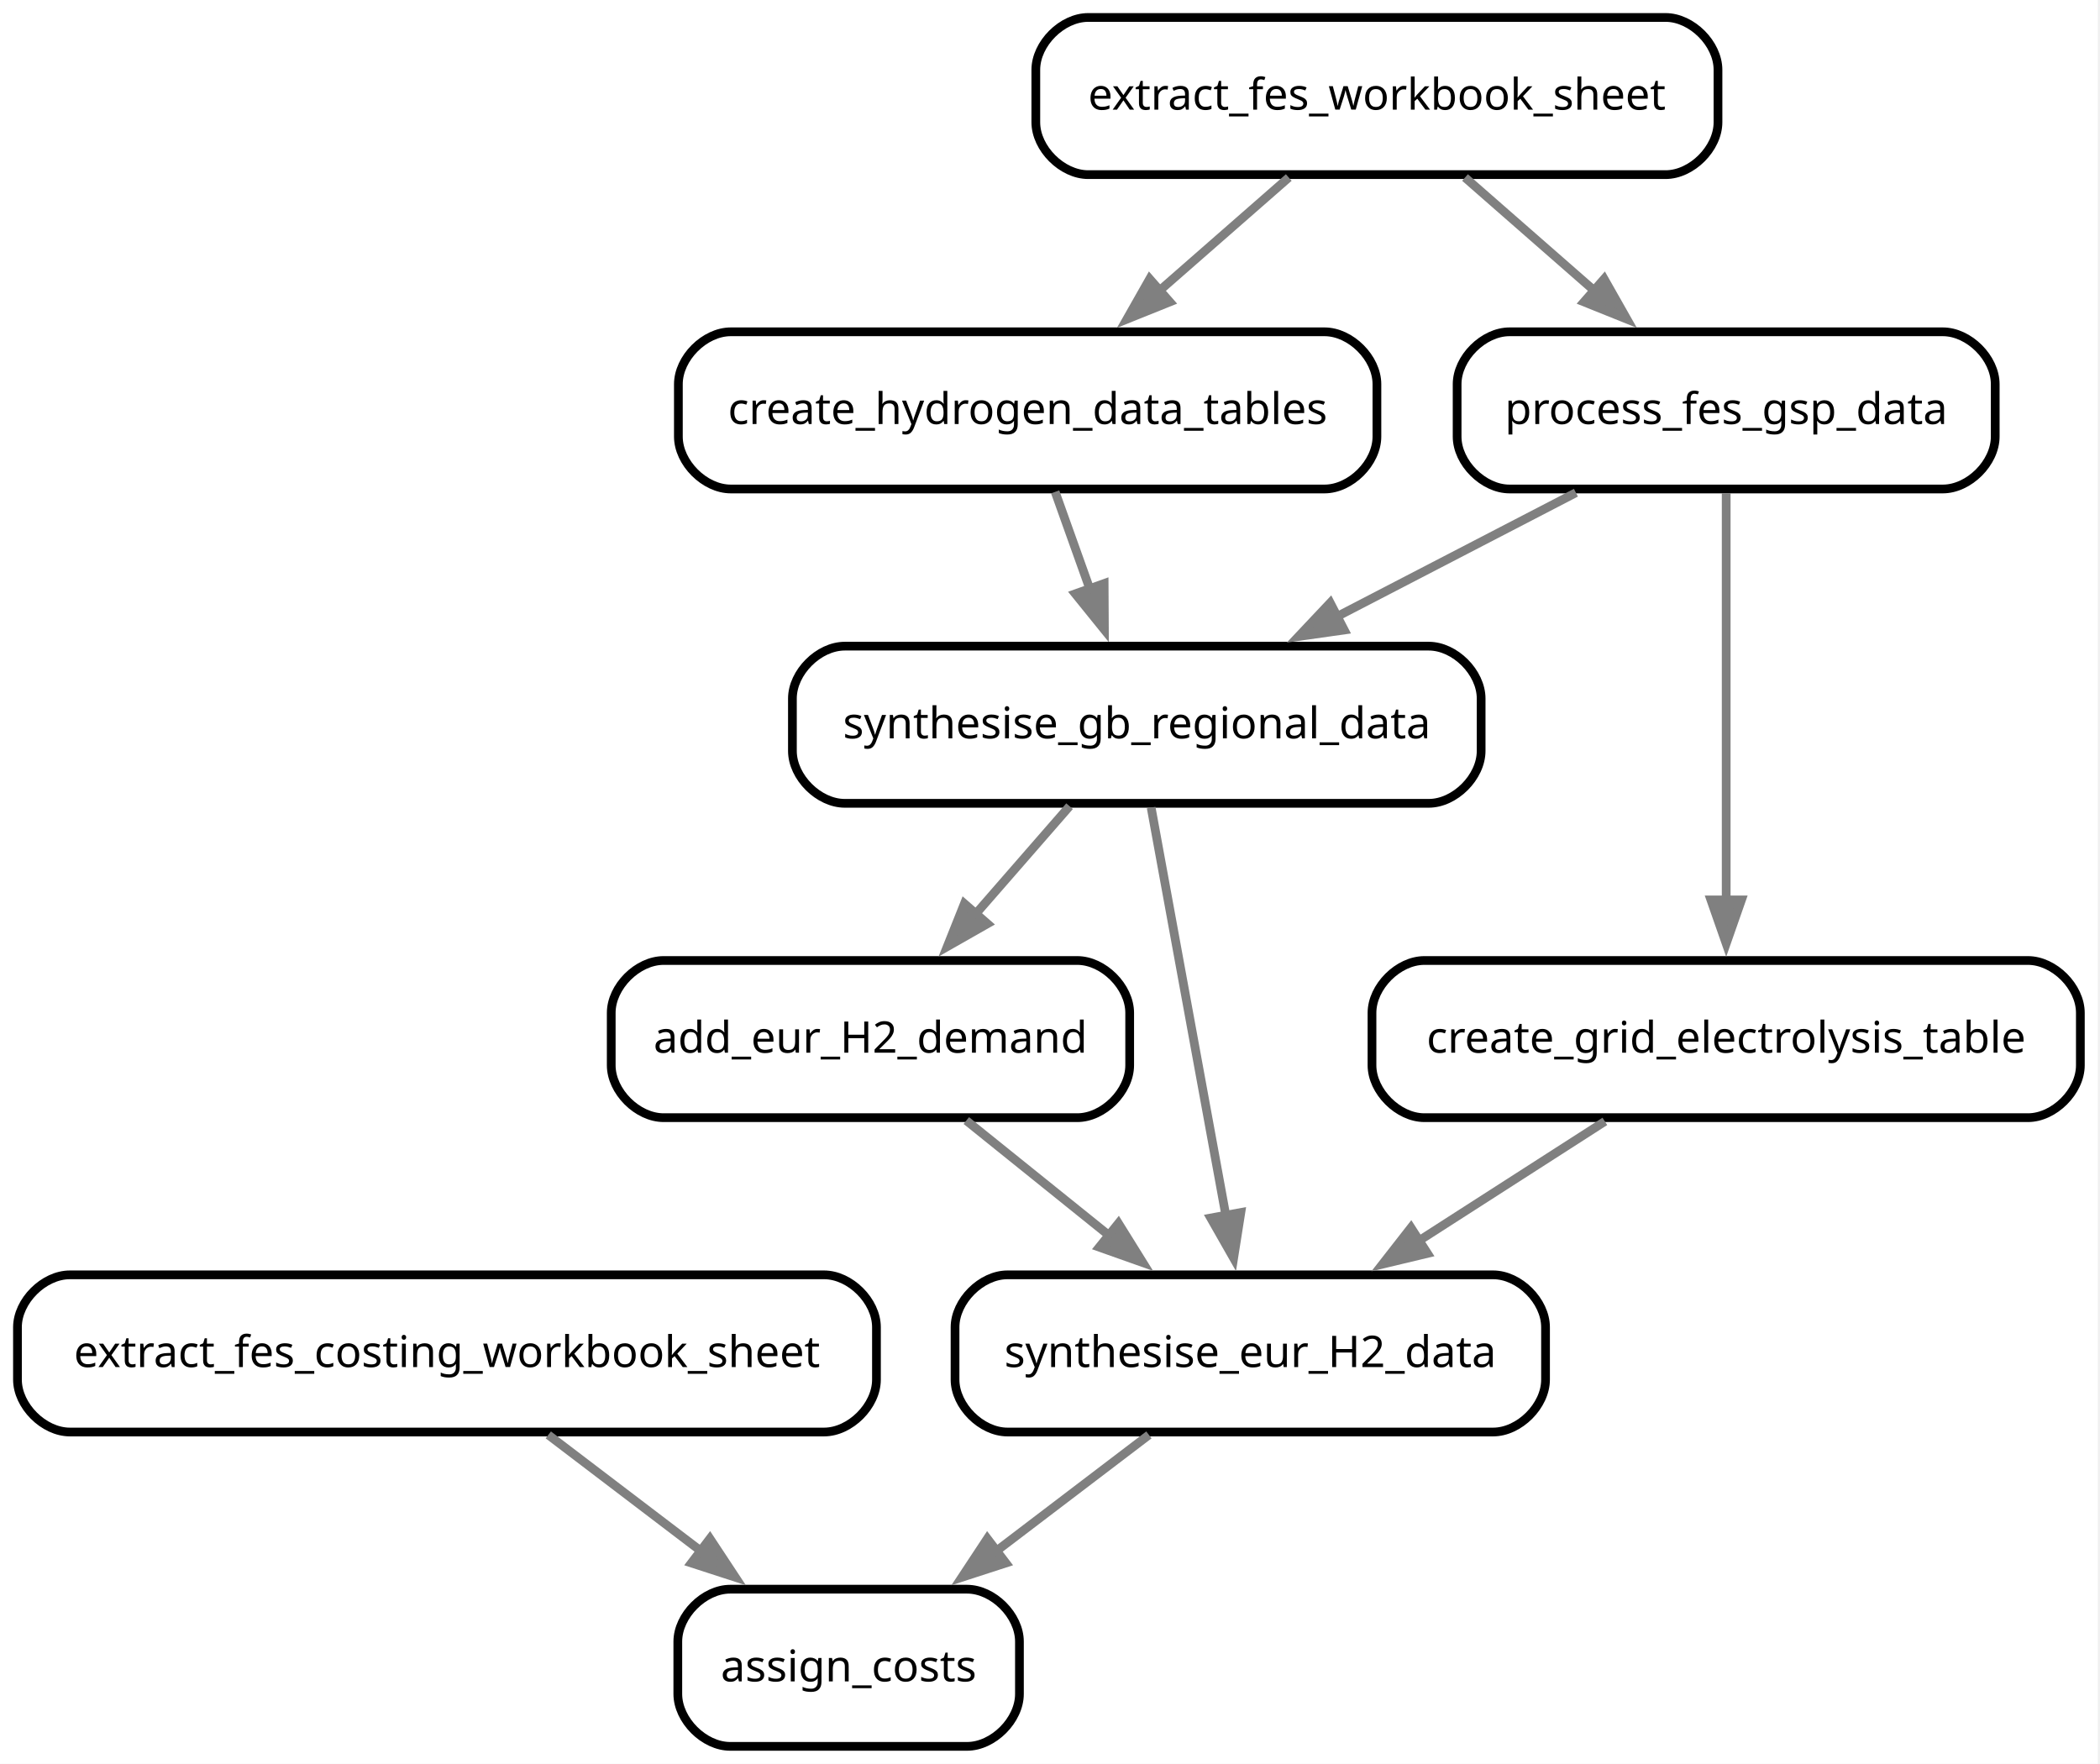
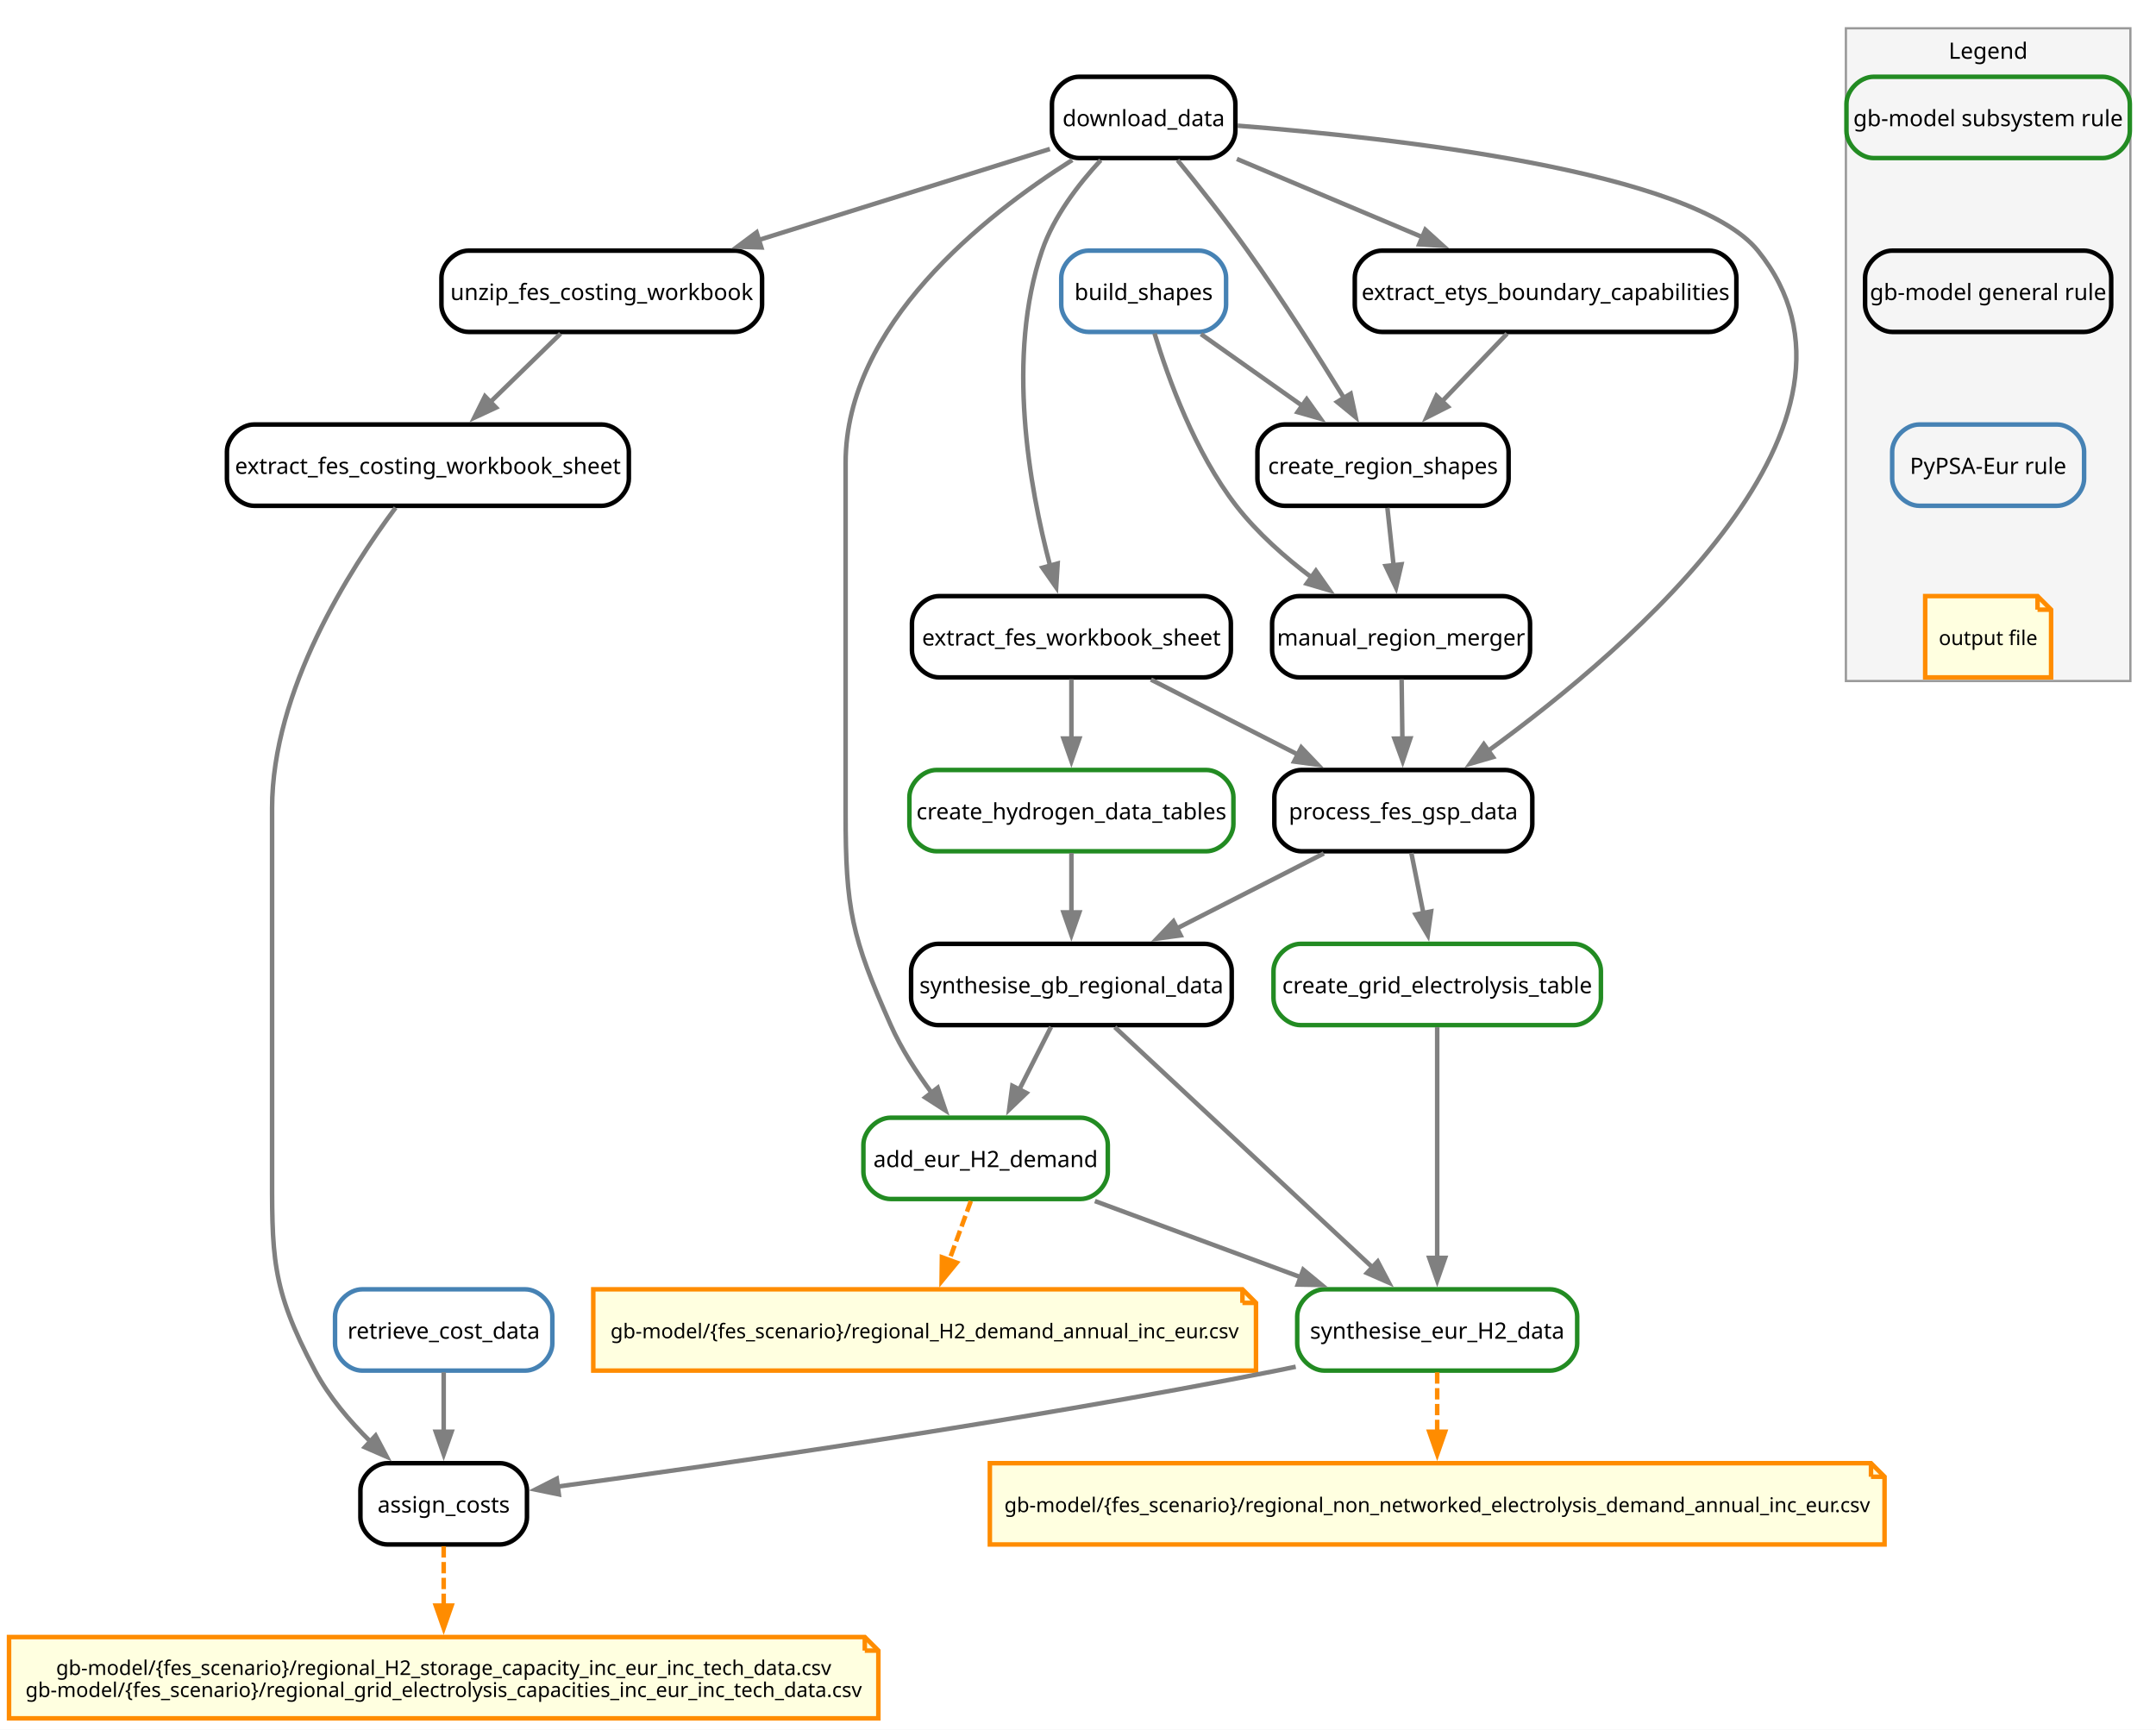
- <svg xmlns="http://www.w3.org/2000/svg" width="481pt" height="404pt" viewBox="0.00 0.00 481.00 404.00">
-   <g id="graph0" class="graph" transform="scale(1 1) rotate(0) translate(4 400)">
-     <polygon fill="white" stroke="none" points="-4,4 -4,-400 476.5,-400 476.5,4 -4,4" />
+ <svg xmlns="http://www.w3.org/2000/svg" width="718pt" height="576pt" viewBox="0.00 0.00 718.00 576.00">
+   <g id="graph0" class="graph" transform="scale(0.751958 0.751958) rotate(0) translate(4 762)">
+     <polygon fill="white" stroke="none" points="-4,4 -4,-762 951.5,-762 951.5,4 -4,4" />
+     <g id="clust1" class="cluster">
+       <polygon fill="#f5f5f5" stroke="#999999" points="813.5,-460.4 813.5,-749.47 939.5,-749.47 939.5,-460.4 813.5,-460.4" />
+       <text xml:space="preserve" text-anchor="middle" x="876.5" y="-735.97" font-family="sans" font-size="10.00">Legend</text>
+     </g>
    <g id="node1" class="node">
-       <path fill="none" stroke="black" stroke-width="2" d="M242.75,-180C242.75,-180 148,-180 148,-180 142,-180 136,-174 136,-168 136,-168 136,-156 136,-156 136,-150 142,-144 148,-144 148,-144 242.75,-144 242.75,-144 248.75,-144 254.75,-150 254.75,-156 254.75,-156 254.75,-168 254.75,-168 254.75,-174 248.75,-180 242.75,-180" />
-       <text xml:space="preserve" text-anchor="middle" x="195.38" y="-158.88" font-family="sans" font-size="10.00">add_eur_H2_demand</text>
+       <path fill="none" stroke="forestgreen" stroke-width="2" d="M474.62,-267C474.62,-267 390.38,-267 390.38,-267 384.38,-267 378.38,-261 378.38,-255 378.38,-255 378.38,-243 378.38,-243 378.38,-237 384.38,-231 390.38,-231 390.38,-231 474.62,-231 474.62,-231 480.62,-231 486.62,-237 486.62,-243 486.62,-243 486.62,-255 486.62,-255 486.62,-261 480.62,-267 474.62,-267" />
+       <text xml:space="preserve" text-anchor="middle" x="432.5" y="-245.12" font-family="sans" font-size="10.00">add_eur_H2_demand</text>
+     </g>
+     <g id="node11" class="node">
+       <path fill="none" stroke="forestgreen" stroke-width="2" d="M682.5,-191C682.5,-191 582.5,-191 582.5,-191 576.5,-191 570.5,-185 570.5,-179 570.5,-179 570.5,-167 570.5,-167 570.5,-161 576.5,-155 582.5,-155 582.5,-155 682.5,-155 682.5,-155 688.5,-155 694.5,-161 694.5,-167 694.5,-167 694.5,-179 694.5,-179 694.5,-185 688.5,-191 682.5,-191" />
+       <text xml:space="preserve" text-anchor="middle" x="632.5" y="-169.12" font-family="sans" font-size="10.00">synthesise_eur_H2_data</text>
+     </g>
+     <g id="edge17" class="edge">
+       <path fill="none" stroke="grey" stroke-width="2" d="M480.91,-230.09C508.33,-219.94 542.86,-207.17 572.04,-196.37" />
+       <polygon fill="grey" stroke="grey" stroke-width="2" points="573.18,-199.68 581.35,-192.93 570.75,-193.11 573.18,-199.68" />
+     </g>
+     <g id="node17" class="node">
+       <polygon fill="lightyellow" stroke="darkorange" stroke-width="2" points="546.25,-191 258.75,-191 258.75,-155 552.25,-155 552.25,-185 546.25,-191" />
+       <polyline fill="none" stroke="darkorange" stroke-width="2" points="546.25,-191 546.25,-185" />
+       <polyline fill="none" stroke="darkorange" stroke-width="2" points="552.25,-185 546.25,-185" />
+       <text xml:space="preserve" text-anchor="middle" x="405.5" y="-169.32" font-family="sans" font-size="9.00">gb-model/{fes_scenario}/regional_H2_demand_annual_inc_eur.csv</text>
+     </g>
+     <g id="edge25" class="edge">
+       <path fill="none" stroke="darkorange" stroke-width="2" stroke-dasharray="5,2" d="M425.96,-230.09C423.08,-222.18 419.61,-212.67 416.35,-203.75" />
+       <polygon fill="darkorange" stroke="darkorange" stroke-width="2" points="419.73,-202.79 413.01,-194.59 413.15,-205.19 419.73,-202.79" />
+     </g>
+     <g id="node2" class="node">
+       <path fill="none" stroke="black" stroke-width="2" d="M529.5,-344C529.5,-344 411.5,-344 411.5,-344 405.5,-344 399.5,-338 399.5,-332 399.5,-332 399.5,-320 399.5,-320 399.5,-314 405.5,-308 411.5,-308 411.5,-308 529.5,-308 529.5,-308 535.5,-308 541.5,-314 541.5,-320 541.5,-320 541.5,-332 541.5,-332 541.5,-338 535.5,-344 529.5,-344" />
+       <text xml:space="preserve" text-anchor="middle" x="470.5" y="-322.12" font-family="sans" font-size="10.00">synthesise_gb_regional_data</text>
+     </g>
+     <g id="edge2" class="edge">
+       <path fill="none" stroke="grey" stroke-width="2" d="M461.49,-307.23C457.27,-298.88 452.11,-288.71 447.33,-279.28" />
+       <polygon fill="grey" stroke="grey" stroke-width="2" points="450.58,-277.95 442.94,-270.61 444.34,-281.11 450.58,-277.95" />
+     </g>
+     <g id="edge16" class="edge">
+       <path fill="none" stroke="grey" stroke-width="2" d="M489.72,-307.09C517.98,-280.75 570.92,-231.4 603.8,-200.75" />
+       <polygon fill="grey" stroke="grey" stroke-width="2" points="606.16,-203.33 611.09,-193.96 601.39,-198.21 606.16,-203.33" />
+     </g>
+     <g id="node3" class="node">
+       <path fill="none" stroke="forestgreen" stroke-width="2" d="M530.25,-421C530.25,-421 410.75,-421 410.75,-421 404.75,-421 398.75,-415 398.75,-409 398.75,-409 398.75,-397 398.75,-397 398.75,-391 404.75,-385 410.75,-385 410.75,-385 530.25,-385 530.25,-385 536.25,-385 542.25,-391 542.25,-397 542.25,-397 542.25,-409 542.25,-409 542.25,-415 536.25,-421 530.25,-421" />
+       <text xml:space="preserve" text-anchor="middle" x="470.5" y="-399.12" font-family="sans" font-size="10.00">create_hydrogen_data_tables</text>
+     </g>
+     <g id="edge3" class="edge">
+       <path fill="none" stroke="grey" stroke-width="2" d="M470.5,-384.23C470.5,-376.34 470.5,-366.84 470.5,-357.86" />
+       <polygon fill="grey" stroke="grey" stroke-width="2" points="474,-357.93 470.5,-347.93 467,-357.93 474,-357.93" />
+     </g>
+     <g id="node4" class="node">
+       <path fill="none" stroke="black" stroke-width="2" d="M529.12,-498C529.12,-498 411.88,-498 411.88,-498 405.88,-498 399.88,-492 399.88,-486 399.88,-486 399.88,-474 399.88,-474 399.88,-468 405.88,-462 411.88,-462 411.88,-462 529.12,-462 529.12,-462 535.12,-462 541.12,-468 541.12,-474 541.12,-474 541.12,-486 541.12,-486 541.12,-492 535.12,-498 529.12,-498" />
+       <text xml:space="preserve" text-anchor="middle" x="470.5" y="-476.12" font-family="sans" font-size="10.00">extract_fes_workbook_sheet</text>
+     </g>
+     <g id="edge5" class="edge">
+       <path fill="none" stroke="grey" stroke-width="2" d="M470.5,-461.23C470.5,-453.34 470.5,-443.84 470.5,-434.86" />
+       <polygon fill="grey" stroke="grey" stroke-width="2" points="474,-434.93 470.5,-424.93 467,-434.93 474,-434.93" />
+     </g>
+     <g id="node6" class="node">
+       <path fill="none" stroke="black" stroke-width="2" d="M662.62,-421C662.62,-421 572.38,-421 572.38,-421 566.38,-421 560.38,-415 560.38,-409 560.38,-409 560.38,-397 560.38,-397 560.38,-391 566.38,-385 572.38,-385 572.38,-385 662.62,-385 662.62,-385 668.62,-385 674.62,-391 674.62,-397 674.62,-397 674.62,-409 674.62,-409 674.62,-415 668.62,-421 662.62,-421" />
+       <text xml:space="preserve" text-anchor="middle" x="617.5" y="-399.12" font-family="sans" font-size="10.00">process_fes_gsp_data</text>
+     </g>
+     <g id="edge7" class="edge">
+       <path fill="none" stroke="grey" stroke-width="2" d="M505.71,-461.04C525.28,-451.05 549.86,-438.51 570.99,-427.73" />
+       <polygon fill="grey" stroke="grey" stroke-width="2" points="572.31,-430.99 579.63,-423.32 569.13,-424.75 572.31,-430.99" />
+     </g>
+     <g id="node5" class="node">
+       <path fill="none" stroke="black" stroke-width="2" d="M531.12,-728C531.12,-728 473.88,-728 473.88,-728 467.88,-728 461.88,-722 461.88,-716 461.88,-716 461.88,-704 461.88,-704 461.88,-698 467.88,-692 473.88,-692 473.88,-692 531.12,-692 531.12,-692 537.12,-692 543.12,-698 543.12,-704 543.12,-704 543.12,-716 543.12,-716 543.12,-722 537.12,-728 531.12,-728" />
+       <text xml:space="preserve" text-anchor="middle" x="502.5" y="-706.12" font-family="sans" font-size="10.00">download_data</text>
+     </g>
+     <g id="edge1" class="edge">
+       <path fill="none" stroke="grey" stroke-width="2" d="M470.88,-691.14C431.83,-666.46 370.5,-617.99 370.5,-557 370.5,-557 370.5,-557 370.5,-402 370.5,-359.29 373.15,-347.03 390.5,-308 395.18,-297.47 401.98,-286.95 408.75,-277.83" />
+       <polygon fill="grey" stroke="grey" stroke-width="2" points="411.29,-280.26 414.69,-270.23 405.78,-275.95 411.29,-280.26" />
+     </g>
+     <g id="edge6" class="edge">
+       <path fill="none" stroke="grey" stroke-width="2" d="M483.5,-691.07C473.68,-680.48 462.7,-666.19 457.5,-651 441.5,-604.28 451.88,-546.24 461.05,-511.49" />
+       <polygon fill="grey" stroke="grey" stroke-width="2" points="464.41,-512.45 463.75,-501.88 457.67,-510.56 464.41,-512.45" />
+     </g>
+     <g id="edge8" class="edge">
+       <path fill="none" stroke="grey" stroke-width="2" d="M544.11,-706.34C613,-700.98 745.99,-686.23 774.5,-651 835.38,-575.76 718.75,-475.74 655.05,-429.47" />
+       <polygon fill="grey" stroke="grey" stroke-width="2" points="657.21,-426.71 647.04,-423.75 653.15,-432.41 657.21,-426.71" />
    </g>
    <g id="node8" class="node">
-       <path fill="none" stroke="black" stroke-width="2" d="M338,-108C338,-108 226.75,-108 226.75,-108 220.75,-108 214.75,-102 214.75,-96 214.75,-96 214.75,-84 214.75,-84 214.75,-78 220.75,-72 226.75,-72 226.75,-72 338,-72 338,-72 344,-72 350,-78 350,-84 350,-84 350,-96 350,-96 350,-102 344,-108 338,-108" />
-       <text xml:space="preserve" text-anchor="middle" x="282.38" y="-86.88" font-family="sans" font-size="10.00">synthesise_eur_H2_data</text>
-     </g>
-     <g id="edge8" class="edge">
-       <path fill="none" stroke="grey" stroke-width="2" d="M217.33,-143.34C227.25,-135.36 239.16,-125.77 250.07,-116.99" />
-       <polygon fill="grey" stroke="grey" stroke-width="2" points="252.17,-119.8 257.77,-110.8 247.78,-114.34 252.17,-119.8" />
-     </g>
-     <g id="node2" class="node">
-       <path fill="none" stroke="black" stroke-width="2" d="M323.25,-252C323.25,-252 189.5,-252 189.5,-252 183.5,-252 177.5,-246 177.5,-240 177.5,-240 177.5,-228 177.5,-228 177.5,-222 183.5,-216 189.5,-216 189.5,-216 323.25,-216 323.25,-216 329.25,-216 335.25,-222 335.25,-228 335.25,-228 335.25,-240 335.25,-240 335.25,-246 329.25,-252 323.25,-252" />
-       <text xml:space="preserve" text-anchor="middle" x="256.38" y="-230.88" font-family="sans" font-size="10.00">synthesise_gb_regional_data</text>
-     </g>
-     <g id="edge1" class="edge">
-       <path fill="none" stroke="grey" stroke-width="2" d="M240.98,-215.34C234.46,-207.85 226.7,-198.95 219.45,-190.63" />
-       <polygon fill="grey" stroke="grey" stroke-width="2" points="222.17,-188.42 212.96,-183.18 216.89,-193.02 222.17,-188.42" />
+       <path fill="none" stroke="black" stroke-width="2" d="M652.12,-574C652.12,-574 564.88,-574 564.88,-574 558.88,-574 552.88,-568 552.88,-562 552.88,-562 552.88,-550 552.88,-550 552.88,-544 558.88,-538 564.88,-538 564.88,-538 652.12,-538 652.12,-538 658.12,-538 664.12,-544 664.12,-550 664.12,-550 664.12,-562 664.12,-562 664.12,-568 658.12,-574 652.12,-574" />
+       <text xml:space="preserve" text-anchor="middle" x="608.5" y="-552.12" font-family="sans" font-size="10.00">create_region_shapes</text>
+     </g>
+     <g id="edge13" class="edge">
+       <path fill="none" stroke="grey" stroke-width="2" d="M517.49,-691.08C526.73,-679.8 538.65,-664.81 548.5,-651 563.76,-629.59 579.72,-604.44 591.34,-585.54" />
+       <polygon fill="grey" stroke="grey" stroke-width="2" points="594.17,-587.62 596.39,-577.26 588.19,-583.98 594.17,-587.62" />
+     </g>
+     <g id="node10" class="node">
+       <path fill="none" stroke="black" stroke-width="2" d="M753,-651C753,-651 608,-651 608,-651 602,-651 596,-645 596,-639 596,-639 596,-627 596,-627 596,-621 602,-615 608,-615 608,-615 753,-615 753,-615 759,-615 765,-621 765,-627 765,-627 765,-639 765,-639 765,-645 759,-651 753,-651" />
+       <text xml:space="preserve" text-anchor="middle" x="680.5" y="-629.12" font-family="sans" font-size="10.00">extract_etys_boundary_capabilities</text>
+     </g>
+     <g id="edge15" class="edge">
+       <path fill="none" stroke="grey" stroke-width="2" d="M543.78,-691.6C568.28,-681.29 599.61,-668.08 626.1,-656.92" />
+       <polygon fill="grey" stroke="grey" stroke-width="2" points="627.25,-660.24 635.1,-653.13 624.53,-653.79 627.25,-660.24" />
+     </g>
+     <g id="node15" class="node">
+       <path fill="none" stroke="black" stroke-width="2" d="M321.5,-651C321.5,-651 203.5,-651 203.5,-651 197.5,-651 191.5,-645 191.5,-639 191.5,-639 191.5,-627 191.5,-627 191.5,-621 197.5,-615 203.5,-615 203.5,-615 321.5,-615 321.5,-615 327.5,-615 333.5,-621 333.5,-627 333.5,-627 333.5,-639 333.5,-639 333.5,-645 327.5,-651 321.5,-651" />
+       <text xml:space="preserve" text-anchor="middle" x="262.5" y="-629.12" font-family="sans" font-size="10.00">unzip_fes_costing_workbook</text>
+     </g>
+     <g id="edge23" class="edge">
+       <path fill="none" stroke="grey" stroke-width="2" d="M460.97,-696.02C425.51,-684.94 373.78,-668.77 332.02,-655.72" />
+       <polygon fill="grey" stroke="grey" stroke-width="2" points="333.17,-652.42 322.58,-652.77 331.08,-659.1 333.17,-652.42" />
+     </g>
+     <g id="edge4" class="edge">
+       <path fill="none" stroke="grey" stroke-width="2" d="M582.29,-384.04C562.72,-374.05 538.14,-361.51 517.01,-350.73" />
+       <polygon fill="grey" stroke="grey" stroke-width="2" points="518.87,-347.75 508.37,-346.32 515.69,-353.99 518.87,-347.75" />
+     </g>
+     <g id="node16" class="node">
+       <path fill="none" stroke="forestgreen" stroke-width="2" d="M693,-344C693,-344 572,-344 572,-344 566,-344 560,-338 560,-332 560,-332 560,-320 560,-320 560,-314 566,-308 572,-308 572,-308 693,-308 693,-308 699,-308 705,-314 705,-320 705,-320 705,-332 705,-332 705,-338 699,-344 693,-344" />
+       <text xml:space="preserve" text-anchor="middle" x="632.5" y="-322.12" font-family="sans" font-size="10.00">create_grid_electrolysis_table</text>
+     </g>
+     <g id="edge24" class="edge">
+       <path fill="none" stroke="grey" stroke-width="2" d="M621.05,-384.23C622.65,-376.25 624.58,-366.61 626.39,-357.54" />
+       <polygon fill="grey" stroke="grey" stroke-width="2" points="629.8,-358.37 628.33,-347.87 622.93,-356.99 629.8,-358.37" />
+     </g>
+     <g id="node7" class="node">
+       <path fill="none" stroke="black" stroke-width="2" d="M661.62,-498C661.62,-498 571.38,-498 571.38,-498 565.38,-498 559.38,-492 559.38,-486 559.38,-486 559.38,-474 559.38,-474 559.38,-468 565.38,-462 571.38,-462 571.38,-462 661.62,-462 661.62,-462 667.62,-462 673.62,-468 673.62,-474 673.62,-474 673.62,-486 673.62,-486 673.62,-492 667.62,-498 661.62,-498" />
+       <text xml:space="preserve" text-anchor="middle" x="616.5" y="-476.12" font-family="sans" font-size="10.00">manual_region_merger</text>
+     </g>
+     <g id="edge9" class="edge">
+       <path fill="none" stroke="grey" stroke-width="2" d="M616.74,-461.23C616.84,-453.34 616.97,-443.84 617.09,-434.86" />
+       <polygon fill="grey" stroke="grey" stroke-width="2" points="620.59,-434.98 617.22,-424.93 613.59,-434.89 620.59,-434.98" />
    </g>
    <g id="edge10" class="edge">
-       <path fill="none" stroke="grey" stroke-width="2" d="M259.67,-215.02C263.97,-191.54 271.55,-150.11 276.77,-121.64" />
-       <polygon fill="grey" stroke="grey" stroke-width="2" points="280.21,-122.28 278.56,-111.82 273.32,-121.02 280.21,-122.28" />
-     </g>
-     <g id="node3" class="node">
-       <path fill="none" stroke="black" stroke-width="2" d="M299.38,-324C299.38,-324 163.38,-324 163.38,-324 157.38,-324 151.38,-318 151.38,-312 151.38,-312 151.38,-300 151.38,-300 151.38,-294 157.38,-288 163.38,-288 163.38,-288 299.38,-288 299.38,-288 305.38,-288 311.38,-294 311.38,-300 311.38,-300 311.38,-312 311.38,-312 311.38,-318 305.38,-324 299.38,-324" />
-       <text xml:space="preserve" text-anchor="middle" x="231.38" y="-302.88" font-family="sans" font-size="10.00">create_hydrogen_data_tables</text>
-     </g>
-     <g id="edge3" class="edge">
-       <path fill="none" stroke="grey" stroke-width="2" d="M237.68,-287.34C240.09,-280.59 242.91,-272.69 245.62,-265.11" />
-       <polygon fill="grey" stroke="grey" stroke-width="2" points="248.9,-266.35 248.96,-255.75 242.3,-263.99 248.9,-266.35" />
-     </g>
-     <g id="node4" class="node">
-       <path fill="none" stroke="black" stroke-width="2" d="M377.5,-396C377.5,-396 245.25,-396 245.25,-396 239.25,-396 233.25,-390 233.25,-384 233.25,-384 233.25,-372 233.25,-372 233.25,-366 239.25,-360 245.25,-360 245.25,-360 377.5,-360 377.5,-360 383.5,-360 389.5,-366 389.5,-372 389.5,-372 389.5,-384 389.5,-384 389.5,-390 383.5,-396 377.5,-396" />
-       <text xml:space="preserve" text-anchor="middle" x="311.38" y="-374.88" font-family="sans" font-size="10.00">extract_fes_workbook_sheet</text>
-     </g>
-     <g id="edge4" class="edge">
-       <path fill="none" stroke="grey" stroke-width="2" d="M291.19,-359.34C282.16,-351.44 271.33,-341.96 261.39,-333.26" />
-       <polygon fill="grey" stroke="grey" stroke-width="2" points="263.94,-330.85 254.11,-326.9 259.33,-336.11 263.94,-330.85" />
-     </g>
-     <g id="node5" class="node">
-       <path fill="none" stroke="black" stroke-width="2" d="M441,-324C441,-324 341.75,-324 341.75,-324 335.75,-324 329.75,-318 329.75,-312 329.75,-312 329.75,-300 329.75,-300 329.75,-294 335.75,-288 341.75,-288 341.75,-288 441,-288 441,-288 447,-288 453,-294 453,-300 453,-300 453,-312 453,-312 453,-318 447,-324 441,-324" />
-       <text xml:space="preserve" text-anchor="middle" x="391.38" y="-302.88" font-family="sans" font-size="10.00">process_fes_gsp_data</text>
-     </g>
-     <g id="edge5" class="edge">
-       <path fill="none" stroke="grey" stroke-width="2" d="M331.56,-359.34C340.59,-351.44 351.42,-341.96 361.36,-333.26" />
-       <polygon fill="grey" stroke="grey" stroke-width="2" points="363.42,-336.11 368.64,-326.9 358.81,-330.85 363.42,-336.11" />
-     </g>
-     <g id="edge2" class="edge">
-       <path fill="none" stroke="grey" stroke-width="2" d="M356.96,-287.15C340.3,-278.52 320.06,-268.02 302.12,-258.72" />
-       <polygon fill="grey" stroke="grey" stroke-width="2" points="303.9,-255.7 293.41,-254.21 300.68,-261.92 303.9,-255.7" />
+       <path fill="none" stroke="grey" stroke-width="2" d="M610.44,-537.09C611.26,-529.45 612.25,-520.32 613.18,-511.67" />
+       <polygon fill="grey" stroke="grey" stroke-width="2" points="616.66,-512.08 614.26,-501.76 609.7,-511.32 616.66,-512.08" />
    </g>
    <g id="node9" class="node">
-       <path fill="none" stroke="black" stroke-width="2" d="M460.5,-180C460.5,-180 322.25,-180 322.25,-180 316.25,-180 310.25,-174 310.25,-168 310.25,-168 310.25,-156 310.25,-156 310.25,-150 316.25,-144 322.25,-144 322.25,-144 460.5,-144 460.5,-144 466.5,-144 472.5,-150 472.5,-156 472.5,-156 472.5,-168 472.5,-168 472.5,-174 466.5,-180 460.5,-180" />
-       <text xml:space="preserve" text-anchor="middle" x="391.38" y="-158.88" font-family="sans" font-size="10.00">create_grid_electrolysis_table</text>
+       <path fill="none" stroke="steelblue" stroke-width="2" d="M527,-651C527,-651 478,-651 478,-651 472,-651 466,-645 466,-639 466,-639 466,-627 466,-627 466,-621 472,-615 478,-615 478,-615 527,-615 527,-615 533,-615 539,-621 539,-627 539,-627 539,-639 539,-639 539,-645 533,-651 527,-651" />
+       <text xml:space="preserve" text-anchor="middle" x="502.5" y="-629.12" font-family="sans" font-size="10.00">build_shapes</text>
    </g>
    <g id="edge11" class="edge">
-       <path fill="none" stroke="grey" stroke-width="2" d="M391.38,-287.02C391.38,-263.54 391.38,-222.11 391.38,-193.64" />
-       <polygon fill="grey" stroke="grey" stroke-width="2" points="394.88,-193.87 391.38,-183.87 387.88,-193.87 394.88,-193.87" />
-     </g>
-     <g id="node6" class="node">
-       <path fill="none" stroke="black" stroke-width="2" d="M217.5,-36C217.5,-36 163.25,-36 163.25,-36 157.25,-36 151.25,-30 151.25,-24 151.25,-24 151.25,-12 151.25,-12 151.25,-6 157.25,0 163.25,0 163.25,0 217.5,0 217.5,0 223.5,0 229.5,-6 229.5,-12 229.5,-12 229.5,-24 229.5,-24 229.5,-30 223.5,-36 217.5,-36" />
-       <text xml:space="preserve" text-anchor="middle" x="190.38" y="-14.88" font-family="sans" font-size="10.00">assign_costs</text>
-     </g>
-     <g id="node7" class="node">
-       <path fill="none" stroke="black" stroke-width="2" d="M184.75,-108C184.75,-108 12,-108 12,-108 6,-108 0,-102 0,-96 0,-96 0,-84 0,-84 0,-78 6,-72 12,-72 12,-72 184.75,-72 184.75,-72 190.75,-72 196.75,-78 196.75,-84 196.75,-84 196.75,-96 196.75,-96 196.75,-102 190.75,-108 184.75,-108" />
-       <text xml:space="preserve" text-anchor="middle" x="98.38" y="-86.88" font-family="sans" font-size="10.00">extract_fes_costing_workbook_sheet</text>
-     </g>
-     <g id="edge7" class="edge">
-       <path fill="none" stroke="grey" stroke-width="2" d="M121.59,-71.34C132.19,-63.27 144.94,-53.57 156.57,-44.72" />
-       <polygon fill="grey" stroke="grey" stroke-width="2" points="158.6,-47.58 164.44,-38.73 154.36,-42 158.6,-47.58" />
-     </g>
-     <g id="edge6" class="edge">
-       <path fill="none" stroke="grey" stroke-width="2" d="M259.16,-71.34C248.56,-63.27 235.81,-53.57 224.18,-44.72" />
-       <polygon fill="grey" stroke="grey" stroke-width="2" points="226.39,-42 216.31,-38.73 222.15,-47.58 226.39,-42" />
-     </g>
-     <g id="edge9" class="edge">
-       <path fill="none" stroke="grey" stroke-width="2" d="M363.59,-143.15C350.65,-134.84 335.04,-124.82 320.98,-115.79" />
-       <polygon fill="grey" stroke="grey" stroke-width="2" points="322.96,-112.91 312.66,-110.45 319.18,-118.8 322.96,-112.91" />
+       <path fill="none" stroke="grey" stroke-width="2" d="M507.31,-614.34C513.38,-594.34 525.28,-561.5 543.5,-538 552.8,-526.01 565.16,-515.11 577.06,-506.14" />
+       <polygon fill="grey" stroke="grey" stroke-width="2" points="578.78,-509.21 584.86,-500.53 574.7,-503.53 578.78,-509.21" />
+     </g>
+     <g id="edge14" class="edge">
+       <path fill="none" stroke="grey" stroke-width="2" d="M527.89,-614.04C541.39,-604.48 558.22,-592.58 572.99,-582.12" />
+       <polygon fill="grey" stroke="grey" stroke-width="2" points="574.7,-585.2 580.85,-576.57 570.66,-579.48 574.7,-585.2" />
+     </g>
+     <g id="edge12" class="edge">
+       <path fill="none" stroke="grey" stroke-width="2" d="M663.44,-614.23C654.8,-605.23 644.14,-594.12 634.51,-584.09" />
+       <polygon fill="grey" stroke="grey" stroke-width="2" points="637.24,-581.88 627.79,-577.09 632.19,-586.73 637.24,-581.88" />
+     </g>
+     <g id="node12" class="node">
+       <path fill="none" stroke="black" stroke-width="2" d="M217.38,-114C217.38,-114 167.62,-114 167.62,-114 161.62,-114 155.62,-108 155.62,-102 155.62,-102 155.62,-90 155.62,-90 155.62,-84 161.62,-78 167.62,-78 167.62,-78 217.38,-78 217.38,-78 223.38,-78 229.38,-84 229.38,-90 229.38,-90 229.38,-102 229.38,-102 229.38,-108 223.38,-114 217.38,-114" />
+       <text xml:space="preserve" text-anchor="middle" x="192.5" y="-92.12" font-family="sans" font-size="10.00">assign_costs</text>
+     </g>
+     <g id="edge21" class="edge">
+       <path fill="none" stroke="grey" stroke-width="2" d="M569.84,-156.71C567.02,-156.12 564.24,-155.54 561.5,-155 448.16,-132.56 313.86,-113.26 242.66,-103.6" />
+       <polygon fill="grey" stroke="grey" stroke-width="2" points="243.5,-100.18 233.12,-102.32 242.57,-107.12 243.5,-100.18" />
+     </g>
+     <g id="node18" class="node">
+       <polygon fill="lightyellow" stroke="darkorange" stroke-width="2" points="824.62,-114 434.38,-114 434.38,-78 830.62,-78 830.62,-108 824.62,-114" />
+       <polyline fill="none" stroke="darkorange" stroke-width="2" points="824.62,-114 824.62,-108" />
+       <polyline fill="none" stroke="darkorange" stroke-width="2" points="830.62,-108 824.62,-108" />
+       <text xml:space="preserve" text-anchor="middle" x="632.5" y="-92.33" font-family="sans" font-size="9.00">gb-model/{fes_scenario}/regional_non_networked_electrolysis_demand_annual_inc_eur.csv</text>
+     </g>
+     <g id="edge26" class="edge">
+       <path fill="none" stroke="darkorange" stroke-width="2" stroke-dasharray="5,2" d="M632.5,-154.23C632.5,-146.34 632.5,-136.84 632.5,-127.86" />
+       <polygon fill="darkorange" stroke="darkorange" stroke-width="2" points="636,-127.93 632.5,-117.93 629,-127.93 636,-127.93" />
+     </g>
+     <g id="node19" class="node">
+       <polygon fill="lightyellow" stroke="darkorange" stroke-width="2" points="379,-37 0,-37 0,-1 385,-1 385,-31 379,-37" />
+       <polyline fill="none" stroke="darkorange" stroke-width="2" points="379,-37 379,-31" />
+       <polyline fill="none" stroke="darkorange" stroke-width="2" points="385,-31 379,-31" />
+       <text xml:space="preserve" text-anchor="middle" x="192.5" y="-20.2" font-family="sans" font-size="9.00">gb-model/{fes_scenario}/regional_H2_storage_capacity_inc_eur_inc_tech_data.csv</text>
+       <text xml:space="preserve" text-anchor="middle" x="192.5" y="-10.45" font-family="sans" font-size="9.00">gb-model/{fes_scenario}/regional_grid_electrolysis_capacities_inc_eur_inc_tech_data.csv</text>
+     </g>
+     <g id="edge27" class="edge">
+       <path fill="none" stroke="darkorange" stroke-width="2" stroke-dasharray="5,2" d="M192.5,-77.23C192.5,-69.34 192.5,-59.84 192.5,-50.86" />
+       <polygon fill="darkorange" stroke="darkorange" stroke-width="2" points="196,-50.93 192.5,-40.93 189,-50.93 196,-50.93" />
+     </g>
+     <g id="node13" class="node">
+       <path fill="none" stroke="steelblue" stroke-width="2" d="M228.62,-191C228.62,-191 156.38,-191 156.38,-191 150.38,-191 144.38,-185 144.38,-179 144.38,-179 144.38,-167 144.38,-167 144.38,-161 150.38,-155 156.38,-155 156.38,-155 228.62,-155 228.62,-155 234.62,-155 240.62,-161 240.62,-167 240.62,-167 240.62,-179 240.62,-179 240.62,-185 234.62,-191 228.62,-191" />
+       <text xml:space="preserve" text-anchor="middle" x="192.5" y="-169.12" font-family="sans" font-size="10.00">retrieve_cost_data</text>
+     </g>
+     <g id="edge19" class="edge">
+       <path fill="none" stroke="grey" stroke-width="2" d="M192.5,-154.23C192.5,-146.34 192.5,-136.84 192.5,-127.86" />
+       <polygon fill="grey" stroke="grey" stroke-width="2" points="196,-127.93 192.5,-117.93 189,-127.93 196,-127.93" />
+     </g>
+     <g id="node14" class="node">
+       <path fill="none" stroke="black" stroke-width="2" d="M262.5,-574C262.5,-574 108.5,-574 108.5,-574 102.5,-574 96.5,-568 96.5,-562 96.5,-562 96.5,-550 96.5,-550 96.5,-544 102.5,-538 108.5,-538 108.5,-538 262.5,-538 262.5,-538 268.5,-538 274.5,-544 274.5,-550 274.5,-550 274.5,-562 274.5,-562 274.5,-568 268.5,-574 262.5,-574" />
+       <text xml:space="preserve" text-anchor="middle" x="185.5" y="-552.12" font-family="sans" font-size="10.00">extract_fes_costing_workbook_sheet</text>
+     </g>
+     <g id="edge20" class="edge">
+       <path fill="none" stroke="grey" stroke-width="2" d="M171.2,-537.15C150.99,-510.05 116.5,-456.17 116.5,-404 116.5,-404 116.5,-404 116.5,-248 116.5,-205.81 115.68,-192.24 135.5,-155 141.65,-143.44 150.83,-132.64 160.04,-123.57" />
+       <polygon fill="grey" stroke="grey" stroke-width="2" points="162.34,-126.21 167.29,-116.84 157.58,-121.07 162.34,-126.21" />
+     </g>
+     <g id="edge22" class="edge">
+       <path fill="none" stroke="grey" stroke-width="2" d="M244.25,-614.23C234.92,-605.14 223.38,-593.89 212.99,-583.78" />
+       <polygon fill="grey" stroke="grey" stroke-width="2" points="215.66,-581.49 206.05,-577.02 210.77,-586.5 215.66,-581.49" />
+     </g>
+     <g id="edge18" class="edge">
+       <path fill="none" stroke="grey" stroke-width="2" d="M632.5,-307.09C632.5,-281.88 632.5,-235.61 632.5,-204.82" />
+       <polygon fill="grey" stroke="grey" stroke-width="2" points="636,-204.92 632.5,-194.92 629,-204.92 636,-204.92" />
+     </g>
+     <g id="node20" class="node">
+       <path fill="none" stroke="forestgreen" stroke-width="2" d="M927.25,-728C927.25,-728 825.75,-728 825.75,-728 819.75,-728 813.75,-722 813.75,-716 813.75,-716 813.75,-704 813.75,-704 813.75,-698 819.75,-692 825.75,-692 825.75,-692 927.25,-692 927.25,-692 933.25,-692 939.25,-698 939.25,-704 939.25,-704 939.25,-716 939.25,-716 939.25,-722 933.25,-728 927.25,-728" />
+       <text xml:space="preserve" text-anchor="middle" x="876.5" y="-706.12" font-family="sans" font-size="10.00">gb-model subsystem rule</text>
+     </g>
+     <g id="node21" class="node">
+       <path fill="none" stroke="black" stroke-width="2" d="M919,-651C919,-651 834,-651 834,-651 828,-651 822,-645 822,-639 822,-639 822,-627 822,-627 822,-621 828,-615 834,-615 834,-615 919,-615 919,-615 925,-615 931,-621 931,-627 931,-627 931,-639 931,-639 931,-645 925,-651 919,-651" />
+       <text xml:space="preserve" text-anchor="middle" x="876.5" y="-629.12" font-family="sans" font-size="10.00">gb-model general rule</text>
+     </g>
+     <g id="node22" class="node">
+       <path fill="none" stroke="steelblue" stroke-width="2" d="M907,-574C907,-574 846,-574 846,-574 840,-574 834,-568 834,-562 834,-562 834,-550 834,-550 834,-544 840,-538 846,-538 846,-538 907,-538 907,-538 913,-538 919,-544 919,-550 919,-550 919,-562 919,-562 919,-568 913,-574 907,-574" />
+       <text xml:space="preserve" text-anchor="middle" x="876.5" y="-552.12" font-family="sans" font-size="10.00">PyPSA-Eur rule</text>
+     </g>
+     <g id="node23" class="node">
+       <polygon fill="lightyellow" stroke="darkorange" stroke-width="2" points="898.38,-498 848.62,-498 848.62,-462 904.38,-462 904.38,-492 898.38,-498" />
+       <polyline fill="none" stroke="darkorange" stroke-width="2" points="898.38,-498 898.38,-492" />
+       <polyline fill="none" stroke="darkorange" stroke-width="2" points="904.38,-492 898.38,-492" />
+       <text xml:space="preserve" text-anchor="middle" x="876.5" y="-476.32" font-family="sans" font-size="9.00">output file</text>
    </g>
  </g>
</svg>
